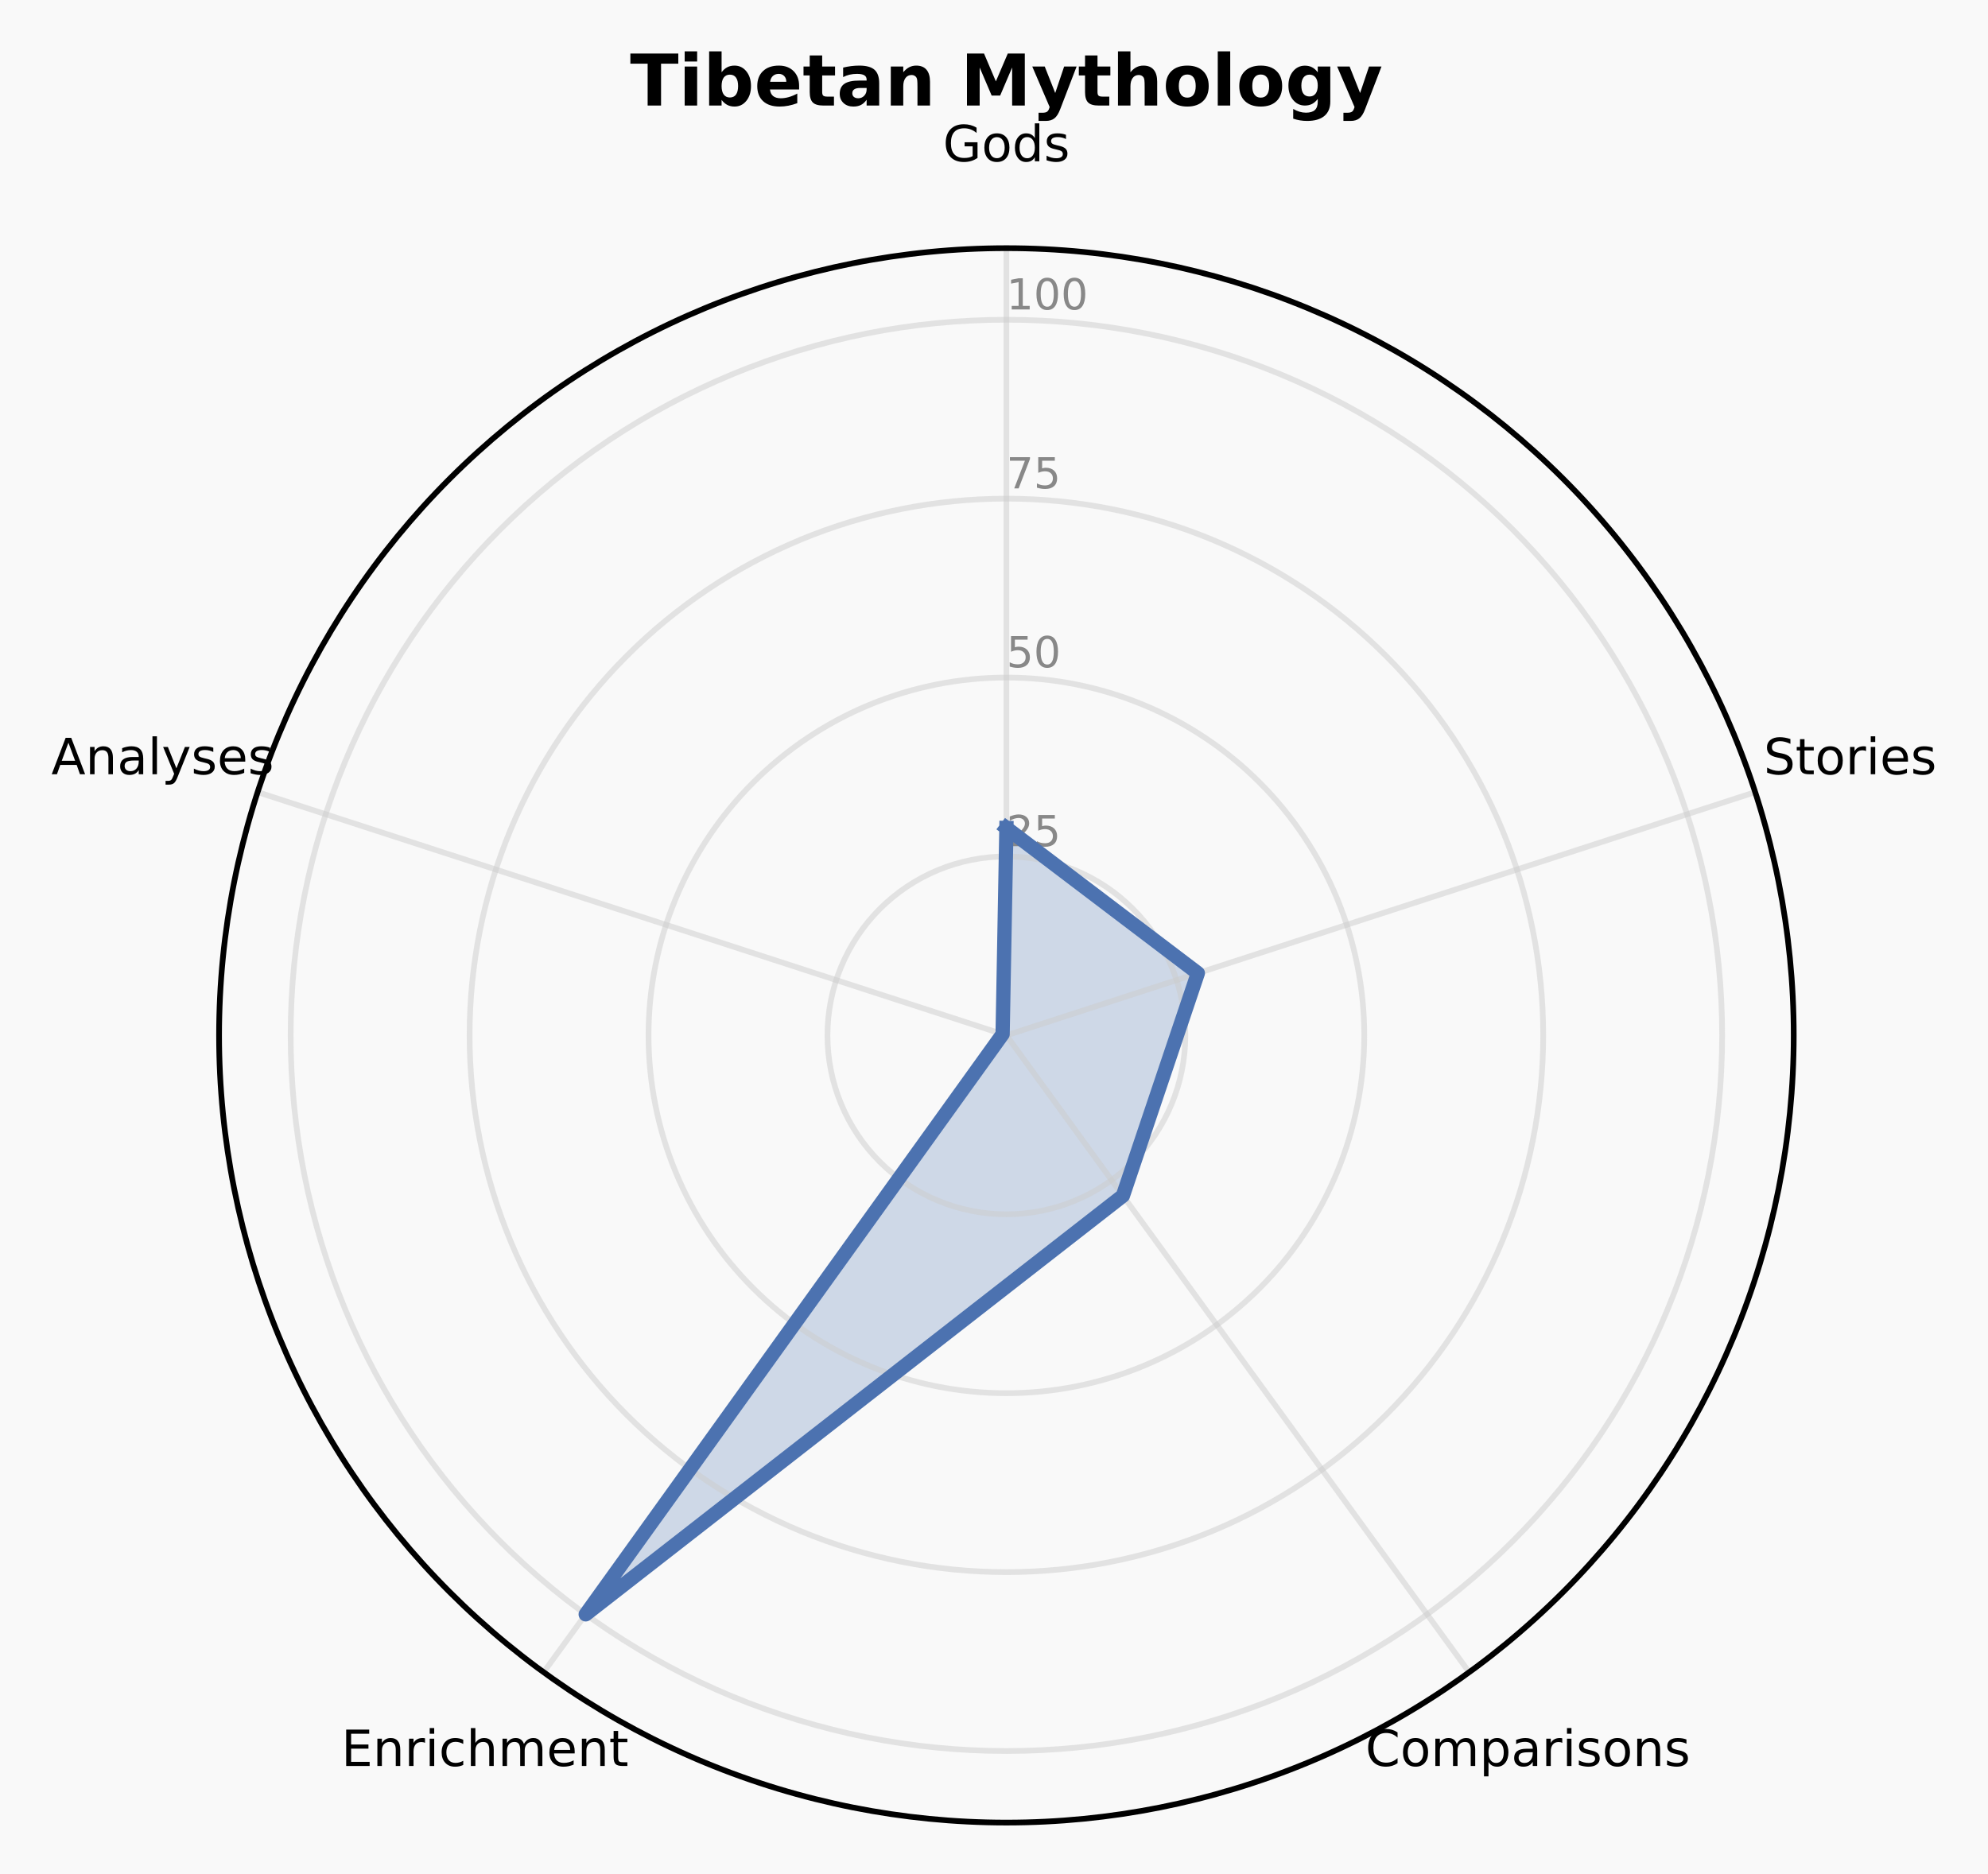
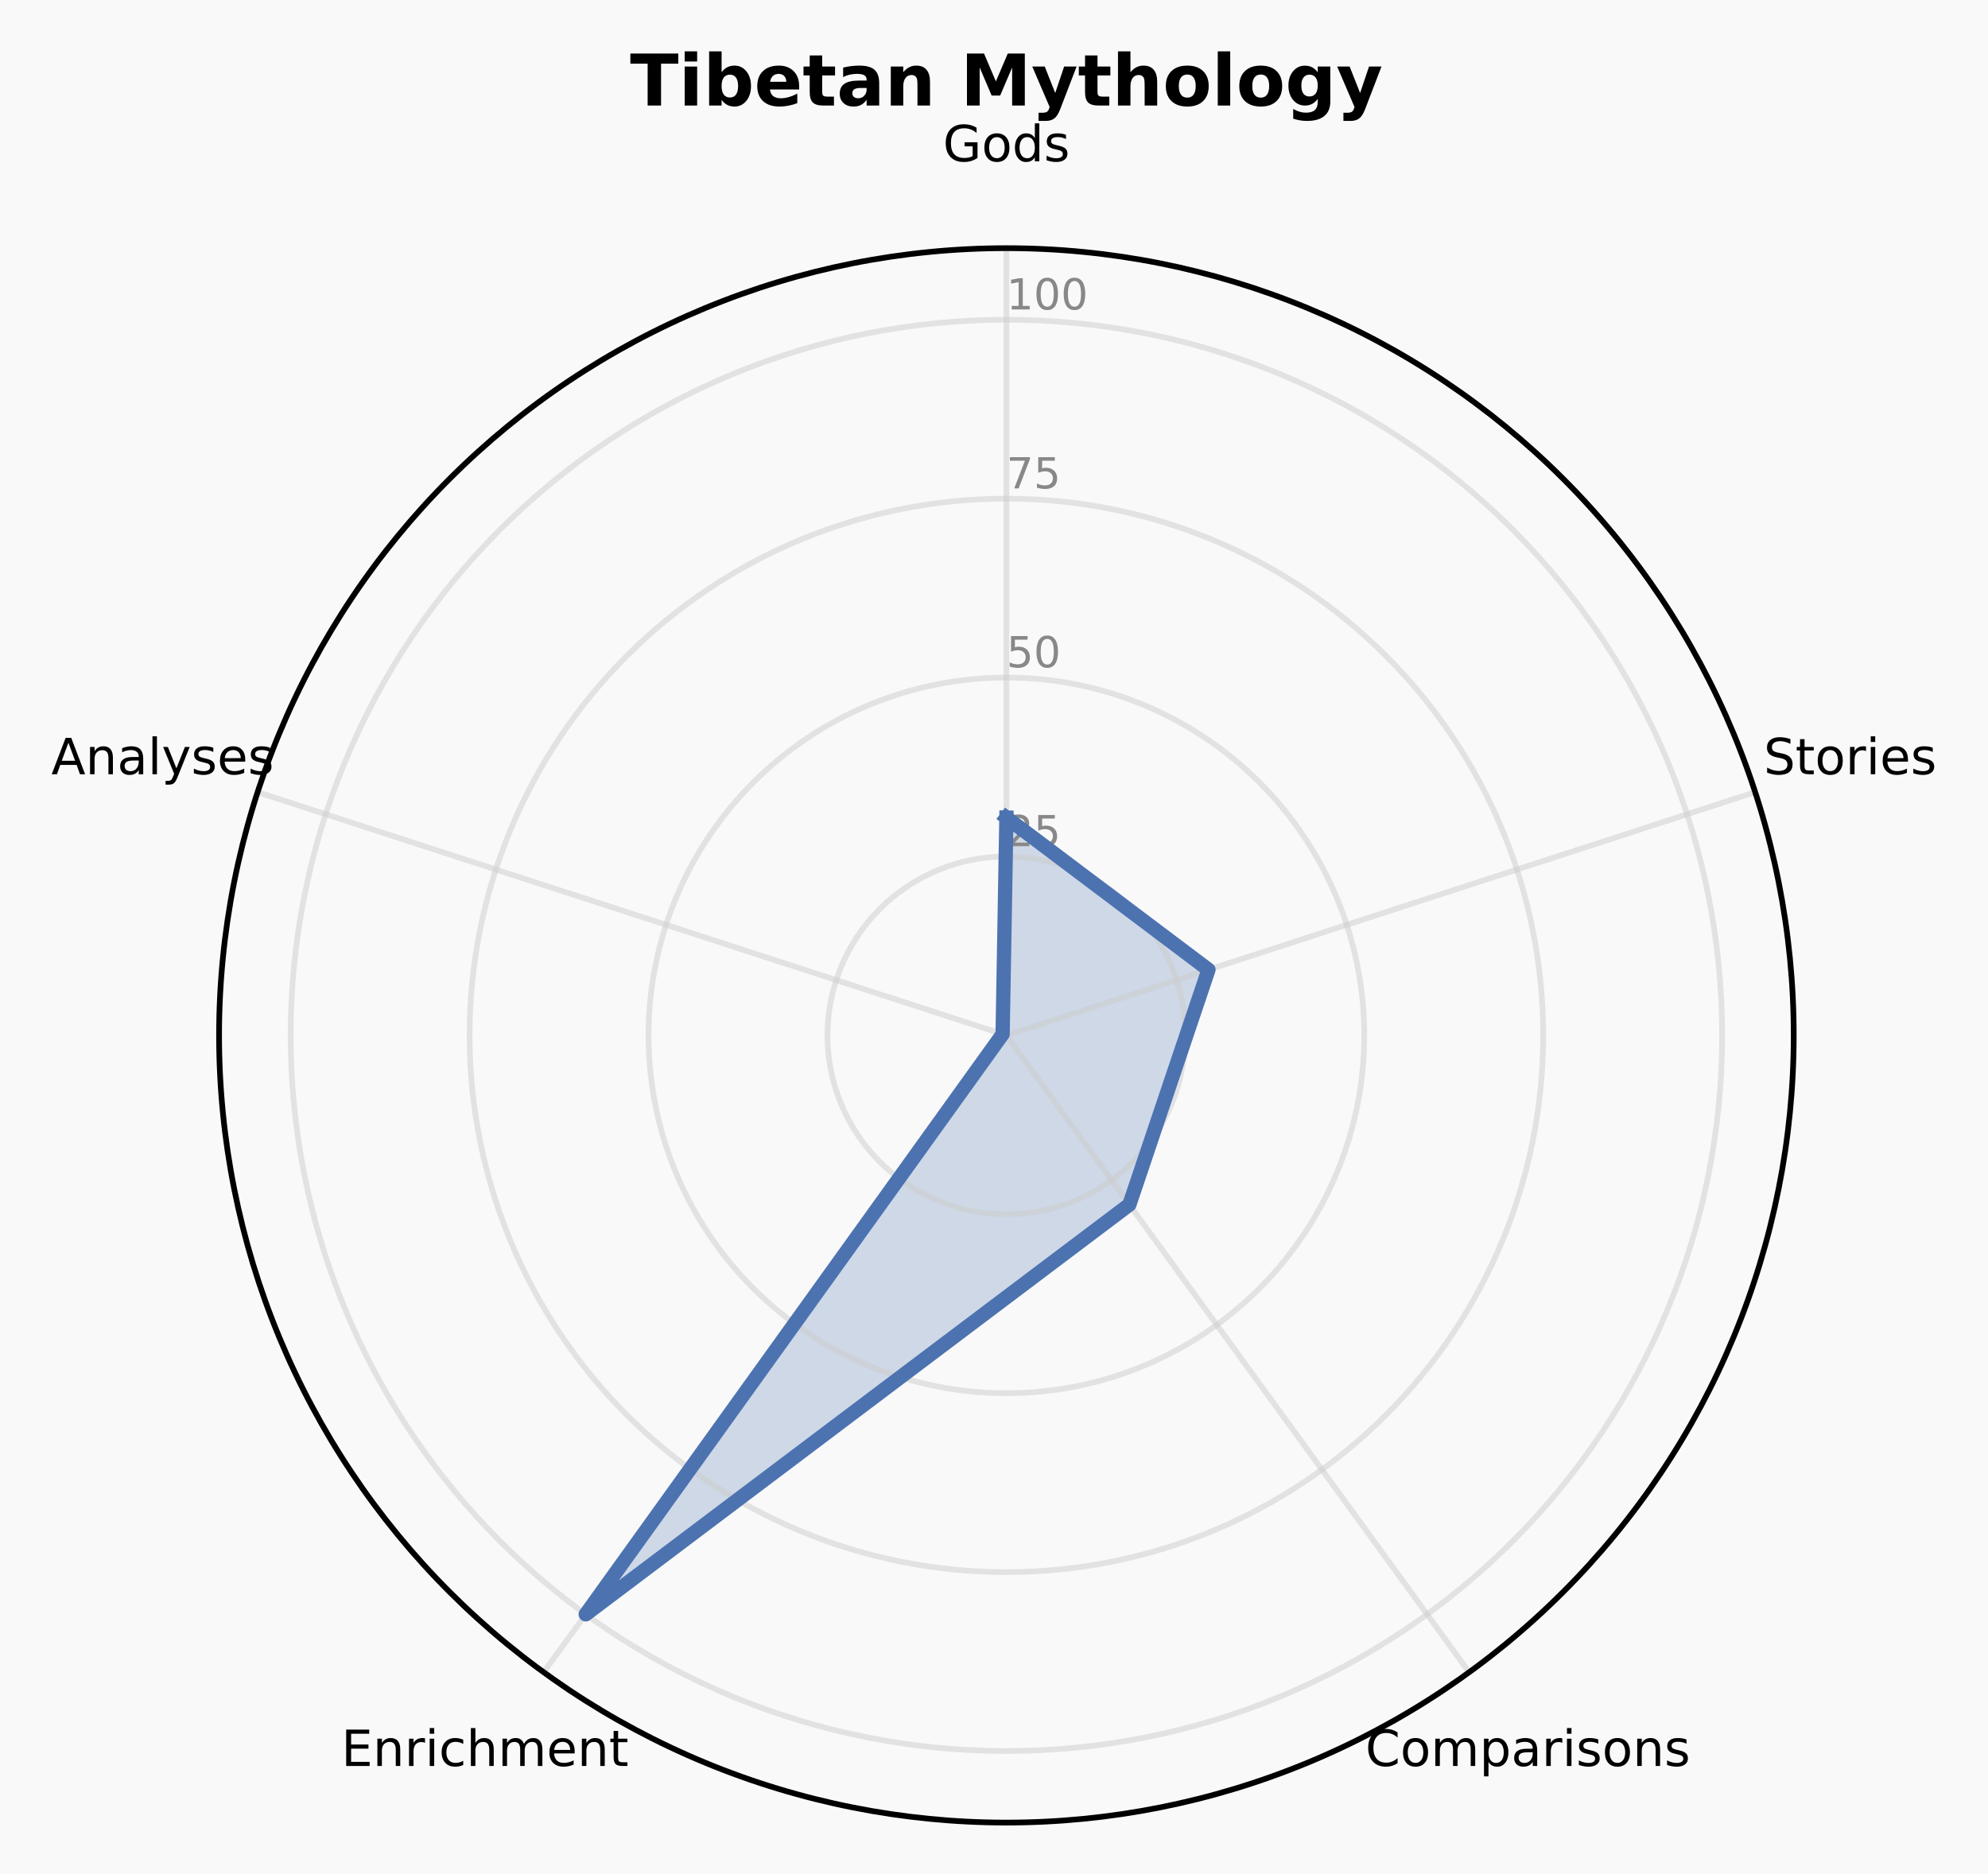
<svg xmlns="http://www.w3.org/2000/svg" xmlns:xlink="http://www.w3.org/1999/xlink" width="278.709pt" height="262.758pt" viewBox="0 0 278.709 262.758" version="1.1">
  <defs>
    <style type="text/css">*{stroke-linejoin: round; stroke-linecap: butt}</style>
  </defs>
  <g id="figure_1">
    <g id="patch_1">
      <path d="M 0 262.758  L 278.709 262.758  L 278.709 0  L 0 0  z " style="fill: #f9f9f9" />
    </g>
    <g id="axes_1">
      <g id="patch_2">
        <path d="M 251.473 145.178  C 251.473 130.683 248.618 116.329 243.071 102.938  C 237.524 89.546 229.393 77.377 219.143 67.128  C 208.894 56.878 196.725 48.748 183.334 43.201  C 169.942 37.654 155.588 34.798 141.093 34.798  C 126.598 34.798 112.244 37.654 98.853 43.201  C 85.461 48.748 73.293 56.878 63.043 67.128  C 52.794 77.377 44.663 89.546 39.116 102.938  C 33.569 116.329 30.714 130.683 30.714 145.178  C 30.714 159.673 33.569 174.027 39.116 187.418  C 44.663 200.81 52.794 212.979 63.043 223.228  C 73.293 233.478 85.461 241.609 98.853 247.155  C 112.244 252.702 126.598 255.558 141.093 255.558  C 155.588 255.558 169.942 252.702 183.334 247.155  C 196.725 241.609 208.894 233.478 219.143 223.228  C 229.393 212.979 237.524 200.81 243.071 187.418  C 248.618 174.027 251.473 159.673 251.473 145.178  M 141.093 145.178  C 141.093 145.178 141.093 145.178 141.093 145.178  C 141.093 145.178 141.093 145.178 141.093 145.178  C 141.093 145.178 141.093 145.178 141.093 145.178  C 141.093 145.178 141.093 145.178 141.093 145.178  C 141.093 145.178 141.093 145.178 141.093 145.178  C 141.093 145.178 141.093 145.178 141.093 145.178  C 141.093 145.178 141.093 145.178 141.093 145.178  C 141.093 145.178 141.093 145.178 141.093 145.178  C 141.093 145.178 141.093 145.178 141.093 145.178  C 141.093 145.178 141.093 145.178 141.093 145.178  C 141.093 145.178 141.093 145.178 141.093 145.178  C 141.093 145.178 141.093 145.178 141.093 145.178  C 141.093 145.178 141.093 145.178 141.093 145.178  C 141.093 145.178 141.093 145.178 141.093 145.178  C 141.093 145.178 141.093 145.178 141.093 145.178  C 141.093 145.178 141.093 145.178 141.093 145.178  z " style="fill: #f9f9f9" />
      </g>
      <g id="patch_3">
-         <path d="M 141.093 116.092  L 167.934 136.457  L 157.427 167.659  L 82.112 226.359  L 140.563 145.006  z " clip-path="url(#p0181b90789)" style="fill: #4c72b0; opacity: 0.25; stroke: #4c72b0; stroke-linejoin: miter" />
+         <path d="M 141.093 114.638  L 169.425 135.972  L 158.334 168.908  L 82.112 226.359  L 140.563 145.006  z " clip-path="url(#p6ab4d9e886)" style="fill: #4c72b0; opacity: 0.25; stroke: #4c72b0; stroke-linejoin: miter" />
      </g>
      <g id="matplotlib.axis_1">
        <g id="xtick_1">
          <g id="line2d_1">
-             <path d="M 141.093 145.178  L 141.093 34.798  " clip-path="url(#p0181b90789)" style="fill: none; stroke: #cccccc; stroke-opacity: 0.5; stroke-width: 0.8; stroke-linecap: square" />
+             <path d="M 141.093 145.178  L 141.093 34.798  " clip-path="url(#p6ab4d9e886)" style="fill: none; stroke: #cccccc; stroke-opacity: 0.5; stroke-width: 0.8; stroke-linecap: square" />
          </g>
          <g id="text_1">
            <g transform="translate(132.1945 22.61707) scale(0.07 -0.07)">
              <defs>
                <path id="DejaVuSans-2a" d="M 3809 666  L 3809 1919  L 2778 1919  L 2778 2438  L 4434 2438  L 4434 434  Q 4069 175 3628 42  Q 3188 -91 2688 -91  Q 1594 -91 976 548  Q 359 1188 359 2328  Q 359 3472 976 4111  Q 1594 4750 2688 4750  Q 3144 4750 3555 4637  Q 3966 4525 4313 4306  L 4313 3634  Q 3963 3931 3569 4081  Q 3175 4231 2741 4231  Q 1884 4231 1454 3753  Q 1025 3275 1025 2328  Q 1025 1384 1454 906  Q 1884 428 2741 428  Q 3075 428 3337 486  Q 3600 544 3809 666  z " transform="scale(0.015625)" />
                <path id="DejaVuSans-52" d="M 1959 3097  Q 1497 3097 1228 2736  Q 959 2375 959 1747  Q 959 1119 1226 758  Q 1494 397 1959 397  Q 2419 397 2687 759  Q 2956 1122 2956 1747  Q 2956 2369 2687 2733  Q 2419 3097 1959 3097  z M 1959 3584  Q 2709 3584 3137 3096  Q 3566 2609 3566 1747  Q 3566 888 3137 398  Q 2709 -91 1959 -91  Q 1206 -91 779 398  Q 353 888 353 1747  Q 353 2609 779 3096  Q 1206 3584 1959 3584  z " transform="scale(0.015625)" />
                <path id="DejaVuSans-47" d="M 2906 2969  L 2906 4863  L 3481 4863  L 3481 0  L 2906 0  L 2906 525  Q 2725 213 2448 61  Q 2172 -91 1784 -91  Q 1150 -91 751 415  Q 353 922 353 1747  Q 353 2572 751 3078  Q 1150 3584 1784 3584  Q 2172 3584 2448 3432  Q 2725 3281 2906 2969  z M 947 1747  Q 947 1113 1208 752  Q 1469 391 1925 391  Q 2381 391 2643 752  Q 2906 1113 2906 1747  Q 2906 2381 2643 2742  Q 2381 3103 1925 3103  Q 1469 3103 1208 2742  Q 947 2381 947 1747  z " transform="scale(0.015625)" />
                <path id="DejaVuSans-56" d="M 2834 3397  L 2834 2853  Q 2591 2978 2328 3040  Q 2066 3103 1784 3103  Q 1356 3103 1142 2972  Q 928 2841 928 2578  Q 928 2378 1081 2264  Q 1234 2150 1697 2047  L 1894 2003  Q 2506 1872 2764 1633  Q 3022 1394 3022 966  Q 3022 478 2636 193  Q 2250 -91 1575 -91  Q 1294 -91 989 -36  Q 684 19 347 128  L 347 722  Q 666 556 975 473  Q 1284 391 1588 391  Q 1994 391 2212 530  Q 2431 669 2431 922  Q 2431 1156 2273 1281  Q 2116 1406 1581 1522  L 1381 1569  Q 847 1681 609 1914  Q 372 2147 372 2553  Q 372 3047 722 3315  Q 1072 3584 1716 3584  Q 2034 3584 2315 3537  Q 2597 3491 2834 3397  z " transform="scale(0.015625)" />
              </defs>
              <use xlink:href="#DejaVuSans-2a" />
              <use xlink:href="#DejaVuSans-52" transform="translate(77.48438 0)" />
              <use xlink:href="#DejaVuSans-47" transform="translate(138.6719 0)" />
              <use xlink:href="#DejaVuSans-56" transform="translate(202.1562 0)" />
            </g>
          </g>
        </g>
        <g id="xtick_2">
          <g id="line2d_2">
-             <path d="M 141.093 145.178  L 246.07 111.069  " clip-path="url(#p0181b90789)" style="fill: none; stroke: #cccccc; stroke-opacity: 0.5; stroke-width: 0.8; stroke-linecap: square" />
+             <path d="M 141.093 145.178  L 246.07 111.069  " clip-path="url(#p6ab4d9e886)" style="fill: none; stroke: #cccccc; stroke-opacity: 0.5; stroke-width: 0.8; stroke-linecap: square" />
          </g>
          <g id="text_2">
            <g transform="translate(247.2616 108.5613) scale(0.07 -0.07)">
              <defs>
                <path id="DejaVuSans-36" d="M 3425 4513  L 3425 3897  Q 3066 4069 2747 4153  Q 2428 4238 2131 4238  Q 1616 4238 1336 4038  Q 1056 3838 1056 3469  Q 1056 3159 1242 3001  Q 1428 2844 1947 2747  L 2328 2669  Q 3034 2534 3370 2195  Q 3706 1856 3706 1288  Q 3706 609 3251 259  Q 2797 -91 1919 -91  Q 1588 -91 1214 -16  Q 841 59 441 206  L 441 856  Q 825 641 1194 531  Q 1563 422 1919 422  Q 2459 422 2753 634  Q 3047 847 3047 1241  Q 3047 1584 2836 1778  Q 2625 1972 2144 2069  L 1759 2144  Q 1053 2284 737 2584  Q 422 2884 422 3419  Q 422 4038 858 4394  Q 1294 4750 2059 4750  Q 2388 4750 2728 4690  Q 3069 4631 3425 4513  z " transform="scale(0.015625)" />
                <path id="DejaVuSans-57" d="M 1172 4494  L 1172 3500  L 2356 3500  L 2356 3053  L 1172 3053  L 1172 1153  Q 1172 725 1289 603  Q 1406 481 1766 481  L 2356 481  L 2356 0  L 1766 0  Q 1100 0 847 248  Q 594 497 594 1153  L 594 3053  L 172 3053  L 172 3500  L 594 3500  L 594 4494  L 1172 4494  z " transform="scale(0.015625)" />
                <path id="DejaVuSans-55" d="M 2631 2963  Q 2534 3019 2420 3045  Q 2306 3072 2169 3072  Q 1681 3072 1420 2755  Q 1159 2438 1159 1844  L 1159 0  L 581 0  L 581 3500  L 1159 3500  L 1159 2956  Q 1341 3275 1631 3429  Q 1922 3584 2338 3584  Q 2397 3584 2469 3576  Q 2541 3569 2628 3553  L 2631 2963  z " transform="scale(0.015625)" />
                <path id="DejaVuSans-4c" d="M 603 3500  L 1178 3500  L 1178 0  L 603 0  L 603 3500  z M 603 4863  L 1178 4863  L 1178 4134  L 603 4134  L 603 4863  z " transform="scale(0.015625)" />
                <path id="DejaVuSans-48" d="M 3597 1894  L 3597 1613  L 953 1613  Q 991 1019 1311 708  Q 1631 397 2203 397  Q 2534 397 2845 478  Q 3156 559 3463 722  L 3463 178  Q 3153 47 2828 -22  Q 2503 -91 2169 -91  Q 1331 -91 842 396  Q 353 884 353 1716  Q 353 2575 817 3079  Q 1281 3584 2069 3584  Q 2775 3584 3186 3129  Q 3597 2675 3597 1894  z M 3022 2063  Q 3016 2534 2758 2815  Q 2500 3097 2075 3097  Q 1594 3097 1305 2825  Q 1016 2553 972 2059  L 3022 2063  z " transform="scale(0.015625)" />
              </defs>
              <use xlink:href="#DejaVuSans-36" />
              <use xlink:href="#DejaVuSans-57" transform="translate(63.48438 0)" />
              <use xlink:href="#DejaVuSans-52" transform="translate(102.6875 0)" />
              <use xlink:href="#DejaVuSans-55" transform="translate(163.875 0)" />
              <use xlink:href="#DejaVuSans-4c" transform="translate(204.9844 0)" />
              <use xlink:href="#DejaVuSans-48" transform="translate(232.7656 0)" />
              <use xlink:href="#DejaVuSans-56" transform="translate(294.2969 0)" />
            </g>
          </g>
        </g>
        <g id="xtick_3">
          <g id="line2d_3">
-             <path d="M 141.093 145.178  L 205.973 234.477  " clip-path="url(#p0181b90789)" style="fill: none; stroke: #cccccc; stroke-opacity: 0.5; stroke-width: 0.8; stroke-linecap: square" />
+             <path d="M 141.093 145.178  L 205.973 234.477  " clip-path="url(#p6ab4d9e886)" style="fill: none; stroke: #cccccc; stroke-opacity: 0.5; stroke-width: 0.8; stroke-linecap: square" />
          </g>
          <g id="text_3">
            <g transform="translate(191.4228 247.6219) scale(0.07 -0.07)">
              <defs>
                <path id="DejaVuSans-26" d="M 4122 4306  L 4122 3641  Q 3803 3938 3442 4084  Q 3081 4231 2675 4231  Q 1875 4231 1450 3742  Q 1025 3253 1025 2328  Q 1025 1406 1450 917  Q 1875 428 2675 428  Q 3081 428 3442 575  Q 3803 722 4122 1019  L 4122 359  Q 3791 134 3420 21  Q 3050 -91 2638 -91  Q 1578 -91 968 557  Q 359 1206 359 2328  Q 359 3453 968 4101  Q 1578 4750 2638 4750  Q 3056 4750 3426 4639  Q 3797 4528 4122 4306  z " transform="scale(0.015625)" />
                <path id="DejaVuSans-50" d="M 3328 2828  Q 3544 3216 3844 3400  Q 4144 3584 4550 3584  Q 5097 3584 5394 3201  Q 5691 2819 5691 2113  L 5691 0  L 5113 0  L 5113 2094  Q 5113 2597 4934 2840  Q 4756 3084 4391 3084  Q 3944 3084 3684 2787  Q 3425 2491 3425 1978  L 3425 0  L 2847 0  L 2847 2094  Q 2847 2600 2669 2842  Q 2491 3084 2119 3084  Q 1678 3084 1418 2786  Q 1159 2488 1159 1978  L 1159 0  L 581 0  L 581 3500  L 1159 3500  L 1159 2956  Q 1356 3278 1631 3431  Q 1906 3584 2284 3584  Q 2666 3584 2933 3390  Q 3200 3197 3328 2828  z " transform="scale(0.015625)" />
                <path id="DejaVuSans-53" d="M 1159 525  L 1159 -1331  L 581 -1331  L 581 3500  L 1159 3500  L 1159 2969  Q 1341 3281 1617 3432  Q 1894 3584 2278 3584  Q 2916 3584 3314 3078  Q 3713 2572 3713 1747  Q 3713 922 3314 415  Q 2916 -91 2278 -91  Q 1894 -91 1617 61  Q 1341 213 1159 525  z M 3116 1747  Q 3116 2381 2855 2742  Q 2594 3103 2138 3103  Q 1681 3103 1420 2742  Q 1159 2381 1159 1747  Q 1159 1113 1420 752  Q 1681 391 2138 391  Q 2594 391 2855 752  Q 3116 1113 3116 1747  z " transform="scale(0.015625)" />
                <path id="DejaVuSans-44" d="M 2194 1759  Q 1497 1759 1228 1600  Q 959 1441 959 1056  Q 959 750 1161 570  Q 1363 391 1709 391  Q 2188 391 2477 730  Q 2766 1069 2766 1631  L 2766 1759  L 2194 1759  z M 3341 1997  L 3341 0  L 2766 0  L 2766 531  Q 2569 213 2275 61  Q 1981 -91 1556 -91  Q 1019 -91 701 211  Q 384 513 384 1019  Q 384 1609 779 1909  Q 1175 2209 1959 2209  L 2766 2209  L 2766 2266  Q 2766 2663 2505 2880  Q 2244 3097 1772 3097  Q 1472 3097 1187 3025  Q 903 2953 641 2809  L 641 3341  Q 956 3463 1253 3523  Q 1550 3584 1831 3584  Q 2591 3584 2966 3190  Q 3341 2797 3341 1997  z " transform="scale(0.015625)" />
                <path id="DejaVuSans-51" d="M 3513 2113  L 3513 0  L 2938 0  L 2938 2094  Q 2938 2591 2744 2837  Q 2550 3084 2163 3084  Q 1697 3084 1428 2787  Q 1159 2491 1159 1978  L 1159 0  L 581 0  L 581 3500  L 1159 3500  L 1159 2956  Q 1366 3272 1645 3428  Q 1925 3584 2291 3584  Q 2894 3584 3203 3211  Q 3513 2838 3513 2113  z " transform="scale(0.015625)" />
              </defs>
              <use xlink:href="#DejaVuSans-26" />
              <use xlink:href="#DejaVuSans-52" transform="translate(69.82812 0)" />
              <use xlink:href="#DejaVuSans-50" transform="translate(131.0156 0)" />
              <use xlink:href="#DejaVuSans-53" transform="translate(228.4219 0)" />
              <use xlink:href="#DejaVuSans-44" transform="translate(291.9062 0)" />
              <use xlink:href="#DejaVuSans-55" transform="translate(353.1875 0)" />
              <use xlink:href="#DejaVuSans-4c" transform="translate(394.2969 0)" />
              <use xlink:href="#DejaVuSans-56" transform="translate(422.0781 0)" />
              <use xlink:href="#DejaVuSans-52" transform="translate(474.1719 0)" />
              <use xlink:href="#DejaVuSans-51" transform="translate(535.3594 0)" />
              <use xlink:href="#DejaVuSans-56" transform="translate(598.7344 0)" />
            </g>
          </g>
        </g>
        <g id="xtick_4">
          <g id="line2d_4">
-             <path d="M 141.093 145.178  L 76.214 234.477  " clip-path="url(#p0181b90789)" style="fill: none; stroke: #cccccc; stroke-opacity: 0.5; stroke-width: 0.8; stroke-linecap: square" />
+             <path d="M 141.093 145.178  L 76.214 234.477  " clip-path="url(#p6ab4d9e886)" style="fill: none; stroke: #cccccc; stroke-opacity: 0.5; stroke-width: 0.8; stroke-linecap: square" />
          </g>
          <g id="text_4">
            <g transform="translate(47.8483 247.6219) scale(0.07 -0.07)">
              <defs>
                <path id="DejaVuSans-28" d="M 628 4666  L 3578 4666  L 3578 4134  L 1259 4134  L 1259 2753  L 3481 2753  L 3481 2222  L 1259 2222  L 1259 531  L 3634 531  L 3634 0  L 628 0  L 628 4666  z " transform="scale(0.015625)" />
                <path id="DejaVuSans-46" d="M 3122 3366  L 3122 2828  Q 2878 2963 2633 3030  Q 2388 3097 2138 3097  Q 1578 3097 1268 2742  Q 959 2388 959 1747  Q 959 1106 1268 751  Q 1578 397 2138 397  Q 2388 397 2633 464  Q 2878 531 3122 666  L 3122 134  Q 2881 22 2623 -34  Q 2366 -91 2075 -91  Q 1284 -91 818 406  Q 353 903 353 1747  Q 353 2603 823 3093  Q 1294 3584 2113 3584  Q 2378 3584 2631 3529  Q 2884 3475 3122 3366  z " transform="scale(0.015625)" />
                <path id="DejaVuSans-4b" d="M 3513 2113  L 3513 0  L 2938 0  L 2938 2094  Q 2938 2591 2744 2837  Q 2550 3084 2163 3084  Q 1697 3084 1428 2787  Q 1159 2491 1159 1978  L 1159 0  L 581 0  L 581 4863  L 1159 4863  L 1159 2956  Q 1366 3272 1645 3428  Q 1925 3584 2291 3584  Q 2894 3584 3203 3211  Q 3513 2838 3513 2113  z " transform="scale(0.015625)" />
              </defs>
              <use xlink:href="#DejaVuSans-28" />
              <use xlink:href="#DejaVuSans-51" transform="translate(63.1875 0)" />
              <use xlink:href="#DejaVuSans-55" transform="translate(126.5625 0)" />
              <use xlink:href="#DejaVuSans-4c" transform="translate(167.6719 0)" />
              <use xlink:href="#DejaVuSans-46" transform="translate(195.4531 0)" />
              <use xlink:href="#DejaVuSans-4b" transform="translate(250.4375 0)" />
              <use xlink:href="#DejaVuSans-50" transform="translate(313.8125 0)" />
              <use xlink:href="#DejaVuSans-48" transform="translate(411.2188 0)" />
              <use xlink:href="#DejaVuSans-51" transform="translate(472.75 0)" />
              <use xlink:href="#DejaVuSans-57" transform="translate(536.125 0)" />
            </g>
          </g>
        </g>
        <g id="xtick_5">
          <g id="line2d_5">
-             <path d="M 141.093 145.178  L 36.116 111.069  " clip-path="url(#p0181b90789)" style="fill: none; stroke: #cccccc; stroke-opacity: 0.5; stroke-width: 0.8; stroke-linecap: square" />
+             <path d="M 141.093 145.178  L 36.116 111.069  " clip-path="url(#p6ab4d9e886)" style="fill: none; stroke: #cccccc; stroke-opacity: 0.5; stroke-width: 0.8; stroke-linecap: square" />
          </g>
          <g id="text_5">
            <g transform="translate(7.2 108.5613) scale(0.07 -0.07)">
              <defs>
                <path id="DejaVuSans-24" d="M 2188 4044  L 1331 1722  L 3047 1722  L 2188 4044  z M 1831 4666  L 2547 4666  L 4325 0  L 3669 0  L 3244 1197  L 1141 1197  L 716 0  L 50 0  L 1831 4666  z " transform="scale(0.015625)" />
                <path id="DejaVuSans-4f" d="M 603 4863  L 1178 4863  L 1178 0  L 603 0  L 603 4863  z " transform="scale(0.015625)" />
                <path id="DejaVuSans-5c" d="M 2059 -325  Q 1816 -950 1584 -1140  Q 1353 -1331 966 -1331  L 506 -1331  L 506 -850  L 844 -850  Q 1081 -850 1212 -737  Q 1344 -625 1503 -206  L 1606 56  L 191 3500  L 800 3500  L 1894 763  L 2988 3500  L 3597 3500  L 2059 -325  z " transform="scale(0.015625)" />
              </defs>
              <use xlink:href="#DejaVuSans-24" />
              <use xlink:href="#DejaVuSans-51" transform="translate(68.40625 0)" />
              <use xlink:href="#DejaVuSans-44" transform="translate(131.7812 0)" />
              <use xlink:href="#DejaVuSans-4f" transform="translate(193.0625 0)" />
              <use xlink:href="#DejaVuSans-5c" transform="translate(220.8438 0)" />
              <use xlink:href="#DejaVuSans-56" transform="translate(280.0312 0)" />
              <use xlink:href="#DejaVuSans-48" transform="translate(332.125 0)" />
              <use xlink:href="#DejaVuSans-56" transform="translate(393.6562 0)" />
            </g>
          </g>
        </g>
      </g>
      <g id="matplotlib.axis_2">
        <g id="ytick_1">
          <g id="line2d_6">
-             <path d="M 141.093 120.092  C 144.388 120.092 147.65 120.741 150.693 122.001  C 153.737 123.262 156.503 125.11 158.832 127.439  C 161.161 129.769 163.009 132.534 164.27 135.578  C 165.531 138.621 166.18 141.884 166.18 145.178  C 166.18 148.472 165.531 151.735 164.27 154.778  C 163.009 157.822 161.161 160.587 158.832 162.917  C 156.503 165.246 153.737 167.094 150.693 168.355  C 147.65 169.615 144.388 170.264 141.093 170.264  C 137.799 170.264 134.537 169.615 131.493 168.355  C 128.45 167.094 125.684 165.246 123.355 162.917  C 121.025 160.587 119.177 157.822 117.917 154.778  C 116.656 151.735 116.007 148.472 116.007 145.178  C 116.007 141.884 116.656 138.621 117.917 135.578  C 119.177 132.534 121.025 129.769 123.355 127.439  C 125.684 125.11 128.45 123.262 131.493 122.001  C 134.537 120.741 137.799 120.092 141.093 120.092  " clip-path="url(#p0181b90789)" style="fill: none; stroke: #cccccc; stroke-opacity: 0.5; stroke-width: 0.8; stroke-linecap: square" />
+             <path d="M 141.093 120.092  C 144.388 120.092 147.65 120.741 150.693 122.001  C 153.737 123.262 156.503 125.11 158.832 127.439  C 161.161 129.769 163.009 132.534 164.27 135.578  C 165.531 138.621 166.18 141.884 166.18 145.178  C 166.18 148.472 165.531 151.735 164.27 154.778  C 163.009 157.822 161.161 160.587 158.832 162.917  C 156.503 165.246 153.737 167.094 150.693 168.355  C 147.65 169.615 144.388 170.264 141.093 170.264  C 137.799 170.264 134.537 169.615 131.493 168.355  C 128.45 167.094 125.684 165.246 123.355 162.917  C 121.025 160.587 119.177 157.822 117.917 154.778  C 116.656 151.735 116.007 148.472 116.007 145.178  C 116.007 141.884 116.656 138.621 117.917 135.578  C 119.177 132.534 121.025 129.769 123.355 127.439  C 125.684 125.11 128.45 123.262 131.493 122.001  C 134.537 120.741 137.799 120.092 141.093 120.092  " clip-path="url(#p6ab4d9e886)" style="fill: none; stroke: #cccccc; stroke-opacity: 0.5; stroke-width: 0.8; stroke-linecap: square" />
          </g>
          <g id="text_6">
            <g style="fill: #888888" transform="translate(141.0933 118.6504) scale(0.06 -0.06)">
              <defs>
                <path id="DejaVuSans-15" d="M 1228 531  L 3431 531  L 3431 0  L 469 0  L 469 531  Q 828 903 1448 1529  Q 2069 2156 2228 2338  Q 2531 2678 2651 2914  Q 2772 3150 2772 3378  Q 2772 3750 2511 3984  Q 2250 4219 1831 4219  Q 1534 4219 1204 4116  Q 875 4013 500 3803  L 500 4441  Q 881 4594 1212 4672  Q 1544 4750 1819 4750  Q 2544 4750 2975 4387  Q 3406 4025 3406 3419  Q 3406 3131 3298 2873  Q 3191 2616 2906 2266  Q 2828 2175 2409 1742  Q 1991 1309 1228 531  z " transform="scale(0.015625)" />
                <path id="DejaVuSans-18" d="M 691 4666  L 3169 4666  L 3169 4134  L 1269 4134  L 1269 2991  Q 1406 3038 1543 3061  Q 1681 3084 1819 3084  Q 2600 3084 3056 2656  Q 3513 2228 3513 1497  Q 3513 744 3044 326  Q 2575 -91 1722 -91  Q 1428 -91 1123 -41  Q 819 9 494 109  L 494 744  Q 775 591 1075 516  Q 1375 441 1709 441  Q 2250 441 2565 725  Q 2881 1009 2881 1497  Q 2881 1984 2565 2268  Q 2250 2553 1709 2553  Q 1456 2553 1204 2497  Q 953 2441 691 2322  L 691 4666  z " transform="scale(0.015625)" />
              </defs>
              <use xlink:href="#DejaVuSans-15" />
              <use xlink:href="#DejaVuSans-18" transform="translate(63.625 0)" />
            </g>
          </g>
        </g>
        <g id="ytick_2">
          <g id="line2d_7">
-             <path d="M 141.093 95.005  C 147.682 95.005 154.206 96.303 160.293 98.825  C 166.381 101.346 171.912 105.042 176.571 109.701  C 181.229 114.36 184.925 119.891 187.447 125.978  C 189.968 132.065 191.266 138.589 191.266 145.178  C 191.266 151.767 189.968 158.291 187.447 164.378  C 184.925 170.465 181.229 175.997 176.571 180.655  C 171.912 185.314 166.381 189.01 160.293 191.531  C 154.206 194.053 147.682 195.351 141.093 195.351  C 134.505 195.351 127.98 194.053 121.893 191.531  C 115.806 189.01 110.275 185.314 105.616 180.655  C 100.957 175.997 97.261 170.465 94.74 164.378  C 92.219 158.291 90.921 151.767 90.921 145.178  C 90.921 138.589 92.219 132.065 94.74 125.978  C 97.261 119.891 100.957 114.36 105.616 109.701  C 110.275 105.042 115.806 101.346 121.893 98.825  C 127.98 96.303 134.505 95.005 141.093 95.005  " clip-path="url(#p0181b90789)" style="fill: none; stroke: #cccccc; stroke-opacity: 0.5; stroke-width: 0.8; stroke-linecap: square" />
+             <path d="M 141.093 95.005  C 147.682 95.005 154.206 96.303 160.293 98.825  C 166.381 101.346 171.912 105.042 176.571 109.701  C 181.229 114.36 184.925 119.891 187.447 125.978  C 189.968 132.065 191.266 138.589 191.266 145.178  C 191.266 151.767 189.968 158.291 187.447 164.378  C 184.925 170.465 181.229 175.997 176.571 180.655  C 171.912 185.314 166.381 189.01 160.293 191.531  C 154.206 194.053 147.682 195.351 141.093 195.351  C 134.505 195.351 127.98 194.053 121.893 191.531  C 115.806 189.01 110.275 185.314 105.616 180.655  C 100.957 175.997 97.261 170.465 94.74 164.378  C 92.219 158.291 90.921 151.767 90.921 145.178  C 90.921 138.589 92.219 132.065 94.74 125.978  C 97.261 119.891 100.957 114.36 105.616 109.701  C 110.275 105.042 115.806 101.346 121.893 98.825  C 127.98 96.303 134.505 95.005 141.093 95.005  " clip-path="url(#p6ab4d9e886)" style="fill: none; stroke: #cccccc; stroke-opacity: 0.5; stroke-width: 0.8; stroke-linecap: square" />
          </g>
          <g id="text_7">
            <g style="fill: #888888" transform="translate(141.0933 93.56408) scale(0.06 -0.06)">
              <defs>
                <path id="DejaVuSans-13" d="M 2034 4250  Q 1547 4250 1301 3770  Q 1056 3291 1056 2328  Q 1056 1369 1301 889  Q 1547 409 2034 409  Q 2525 409 2770 889  Q 3016 1369 3016 2328  Q 3016 3291 2770 3770  Q 2525 4250 2034 4250  z M 2034 4750  Q 2819 4750 3233 4129  Q 3647 3509 3647 2328  Q 3647 1150 3233 529  Q 2819 -91 2034 -91  Q 1250 -91 836 529  Q 422 1150 422 2328  Q 422 3509 836 4129  Q 1250 4750 2034 4750  z " transform="scale(0.015625)" />
              </defs>
              <use xlink:href="#DejaVuSans-18" />
              <use xlink:href="#DejaVuSans-13" transform="translate(63.625 0)" />
            </g>
          </g>
        </g>
        <g id="ytick_3">
          <g id="line2d_8">
-             <path d="M 141.093 69.919  C 150.976 69.919 160.763 71.866 169.894 75.648  C 179.024 79.43 187.321 84.974 194.309 91.962  C 201.298 98.95 206.841 107.247 210.623 116.378  C 214.405 125.508 216.352 135.295 216.352 145.178  C 216.352 155.061 214.405 164.848 210.623 173.978  C 206.841 183.109 201.298 191.406 194.309 198.394  C 187.321 205.382 179.024 210.926 169.894 214.708  C 160.763 218.49 150.976 220.437 141.093 220.437  C 131.21 220.437 121.424 218.49 112.293 214.708  C 103.162 210.926 94.866 205.382 87.877 198.394  C 80.889 191.406 75.345 183.109 71.563 173.978  C 67.781 164.848 65.834 155.061 65.834 145.178  C 65.834 135.295 67.781 125.508 71.563 116.378  C 75.345 107.247 80.889 98.95 87.877 91.962  C 94.866 84.974 103.162 79.43 112.293 75.648  C 121.424 71.866 131.21 69.919 141.093 69.919  " clip-path="url(#p0181b90789)" style="fill: none; stroke: #cccccc; stroke-opacity: 0.5; stroke-width: 0.8; stroke-linecap: square" />
+             <path d="M 141.093 69.919  C 150.976 69.919 160.763 71.866 169.894 75.648  C 179.024 79.43 187.321 84.974 194.309 91.962  C 201.298 98.95 206.841 107.247 210.623 116.378  C 214.405 125.508 216.352 135.295 216.352 145.178  C 216.352 155.061 214.405 164.848 210.623 173.978  C 206.841 183.109 201.298 191.406 194.309 198.394  C 187.321 205.382 179.024 210.926 169.894 214.708  C 160.763 218.49 150.976 220.437 141.093 220.437  C 131.21 220.437 121.424 218.49 112.293 214.708  C 103.162 210.926 94.866 205.382 87.877 198.394  C 80.889 191.406 75.345 183.109 71.563 173.978  C 67.781 164.848 65.834 155.061 65.834 145.178  C 65.834 135.295 67.781 125.508 71.563 116.378  C 75.345 107.247 80.889 98.95 87.877 91.962  C 94.866 84.974 103.162 79.43 112.293 75.648  C 121.424 71.866 131.21 69.919 141.093 69.919  " clip-path="url(#p6ab4d9e886)" style="fill: none; stroke: #cccccc; stroke-opacity: 0.5; stroke-width: 0.8; stroke-linecap: square" />
          </g>
          <g id="text_8">
            <g style="fill: #888888" transform="translate(141.0933 68.47781) scale(0.06 -0.06)">
              <defs>
                <path id="DejaVuSans-1a" d="M 525 4666  L 3525 4666  L 3525 4397  L 1831 0  L 1172 0  L 2766 4134  L 525 4134  L 525 4666  z " transform="scale(0.015625)" />
              </defs>
              <use xlink:href="#DejaVuSans-1a" />
              <use xlink:href="#DejaVuSans-18" transform="translate(63.625 0)" />
            </g>
          </g>
        </g>
        <g id="ytick_4">
          <g id="line2d_9">
-             <path d="M 141.093 44.833  C 154.27 44.833 167.32 47.429 179.494 52.471  C 191.668 57.514 202.73 64.906 212.048 74.223  C 221.366 83.541 228.757 94.603 233.8 106.778  C 238.843 118.952 241.438 132.001 241.438 145.178  C 241.438 158.355 238.843 171.404 233.8 183.578  C 228.757 195.753 221.366 206.815 212.048 216.133  C 202.73 225.45 191.668 232.842 179.494 237.885  C 167.32 242.927 154.27 245.523 141.093 245.523  C 127.916 245.523 114.867 242.927 102.693 237.885  C 90.519 232.842 79.456 225.45 70.139 216.133  C 60.821 206.815 53.429 195.753 48.387 183.578  C 43.344 171.404 40.748 158.355 40.748 145.178  C 40.748 132.001 43.344 118.952 48.387 106.778  C 53.429 94.603 60.821 83.541 70.139 74.223  C 79.456 64.906 90.519 57.514 102.693 52.471  C 114.867 47.429 127.916 44.833 141.093 44.833  " clip-path="url(#p0181b90789)" style="fill: none; stroke: #cccccc; stroke-opacity: 0.5; stroke-width: 0.8; stroke-linecap: square" />
+             <path d="M 141.093 44.833  C 154.27 44.833 167.32 47.429 179.494 52.471  C 191.668 57.514 202.73 64.906 212.048 74.223  C 221.366 83.541 228.757 94.603 233.8 106.778  C 238.843 118.952 241.438 132.001 241.438 145.178  C 241.438 158.355 238.843 171.404 233.8 183.578  C 228.757 195.753 221.366 206.815 212.048 216.133  C 202.73 225.45 191.668 232.842 179.494 237.885  C 167.32 242.927 154.27 245.523 141.093 245.523  C 127.916 245.523 114.867 242.927 102.693 237.885  C 90.519 232.842 79.456 225.45 70.139 216.133  C 60.821 206.815 53.429 195.753 48.387 183.578  C 43.344 171.404 40.748 158.355 40.748 145.178  C 40.748 132.001 43.344 118.952 48.387 106.778  C 53.429 94.603 60.821 83.541 70.139 74.223  C 79.456 64.906 90.519 57.514 102.693 52.471  C 114.867 47.429 127.916 44.833 141.093 44.833  " clip-path="url(#p6ab4d9e886)" style="fill: none; stroke: #cccccc; stroke-opacity: 0.5; stroke-width: 0.8; stroke-linecap: square" />
          </g>
          <g id="text_9">
            <g style="fill: #888888" transform="translate(141.0933 43.39154) scale(0.06 -0.06)">
              <defs>
                <path id="DejaVuSans-14" d="M 794 531  L 1825 531  L 1825 4091  L 703 3866  L 703 4441  L 1819 4666  L 2450 4666  L 2450 531  L 3481 531  L 3481 0  L 794 0  L 794 531  z " transform="scale(0.015625)" />
              </defs>
              <use xlink:href="#DejaVuSans-14" />
              <use xlink:href="#DejaVuSans-13" transform="translate(63.625 0)" />
              <use xlink:href="#DejaVuSans-13" transform="translate(127.25 0)" />
            </g>
          </g>
        </g>
      </g>
      <g id="line2d_10">
-         <path d="M 141.093 116.092  L 167.934 136.457  L 157.427 167.659  L 82.112 226.359  L 140.563 145.006  L 141.093 116.092  " clip-path="url(#p0181b90789)" style="fill: none; stroke: #4c72b0; stroke-width: 2; stroke-linecap: square" />
+         <path d="M 141.093 114.638  L 169.425 135.972  L 158.334 168.908  L 82.112 226.359  L 140.563 145.006  L 141.093 114.638  " clip-path="url(#p6ab4d9e886)" style="fill: none; stroke: #4c72b0; stroke-width: 2; stroke-linecap: square" />
      </g>
      <g id="patch_4">
        <path d="M 141.093 34.798  C 126.598 34.798 112.244 37.654 98.853 43.201  C 85.461 48.748 73.293 56.878 63.043 67.128  C 52.794 77.377 44.663 89.546 39.116 102.938  C 33.569 116.329 30.714 130.683 30.714 145.178  C 30.714 159.673 33.569 174.027 39.116 187.418  C 44.663 200.81 52.794 212.979 63.043 223.228  C 73.293 233.478 85.461 241.609 98.853 247.155  C 112.244 252.702 126.598 255.558 141.093 255.558  C 155.588 255.558 169.942 252.702 183.334 247.155  C 196.725 241.609 208.894 233.478 219.143 223.228  C 229.393 212.979 237.524 200.81 243.071 187.418  C 248.618 174.027 251.473 159.673 251.473 145.178  C 251.473 130.683 248.618 116.329 243.071 102.938  C 237.524 89.546 229.393 77.377 219.143 67.128  C 208.894 56.878 196.725 48.748 183.334 43.201  C 169.942 37.654 155.588 34.798 141.093 34.798  " style="fill: none; stroke: #000000; stroke-width: 0.8; stroke-linejoin: miter; stroke-linecap: square" />
      </g>
      <g id="text_10">
        <g transform="translate(88.32686 14.79844) scale(0.1 -0.1)">
          <defs>
            <path id="DejaVuSans-Bold-37" d="M 31 4666  L 4331 4666  L 4331 3756  L 2784 3756  L 2784 0  L 1581 0  L 1581 3756  L 31 3756  L 31 4666  z " transform="scale(0.015625)" />
            <path id="DejaVuSans-Bold-4c" d="M 538 3500  L 1656 3500  L 1656 0  L 538 0  L 538 3500  z M 538 4863  L 1656 4863  L 1656 3950  L 538 3950  L 538 4863  z " transform="scale(0.015625)" />
            <path id="DejaVuSans-Bold-45" d="M 2400 722  Q 2759 722 2948 984  Q 3138 1247 3138 1747  Q 3138 2247 2948 2509  Q 2759 2772 2400 2772  Q 2041 2772 1848 2508  Q 1656 2244 1656 1747  Q 1656 1250 1848 986  Q 2041 722 2400 722  z M 1656 2988  Q 1888 3294 2169 3439  Q 2450 3584 2816 3584  Q 3463 3584 3878 3070  Q 4294 2556 4294 1747  Q 4294 938 3878 423  Q 3463 -91 2816 -91  Q 2450 -91 2169 54  Q 1888 200 1656 506  L 1656 0  L 538 0  L 538 4863  L 1656 4863  L 1656 2988  z " transform="scale(0.015625)" />
            <path id="DejaVuSans-Bold-48" d="M 4031 1759  L 4031 1441  L 1416 1441  Q 1456 1047 1700 850  Q 1944 653 2381 653  Q 2734 653 3104 758  Q 3475 863 3866 1075  L 3866 213  Q 3469 63 3072 -14  Q 2675 -91 2278 -91  Q 1328 -91 801 392  Q 275 875 275 1747  Q 275 2603 792 3093  Q 1309 3584 2216 3584  Q 3041 3584 3536 3087  Q 4031 2591 4031 1759  z M 2881 2131  Q 2881 2450 2695 2645  Q 2509 2841 2209 2841  Q 1884 2841 1681 2658  Q 1478 2475 1428 2131  L 2881 2131  z " transform="scale(0.015625)" />
            <path id="DejaVuSans-Bold-57" d="M 1759 4494  L 1759 3500  L 2913 3500  L 2913 2700  L 1759 2700  L 1759 1216  Q 1759 972 1856 886  Q 1953 800 2241 800  L 2816 800  L 2816 0  L 1856 0  Q 1194 0 917 276  Q 641 553 641 1216  L 641 2700  L 84 2700  L 84 3500  L 641 3500  L 641 4494  L 1759 4494  z " transform="scale(0.015625)" />
            <path id="DejaVuSans-Bold-44" d="M 2106 1575  Q 1756 1575 1579 1456  Q 1403 1338 1403 1106  Q 1403 894 1545 773  Q 1688 653 1941 653  Q 2256 653 2472 879  Q 2688 1106 2688 1447  L 2688 1575  L 2106 1575  z M 3816 1997  L 3816 0  L 2688 0  L 2688 519  Q 2463 200 2181 54  Q 1900 -91 1497 -91  Q 953 -91 614 226  Q 275 544 275 1050  Q 275 1666 698 1953  Q 1122 2241 2028 2241  L 2688 2241  L 2688 2328  Q 2688 2594 2478 2717  Q 2269 2841 1825 2841  Q 1466 2841 1156 2769  Q 847 2697 581 2553  L 581 3406  Q 941 3494 1303 3539  Q 1666 3584 2028 3584  Q 2975 3584 3395 3211  Q 3816 2838 3816 1997  z " transform="scale(0.015625)" />
            <path id="DejaVuSans-Bold-51" d="M 4056 2131  L 4056 0  L 2931 0  L 2931 347  L 2931 1631  Q 2931 2084 2911 2256  Q 2891 2428 2841 2509  Q 2775 2619 2662 2680  Q 2550 2741 2406 2741  Q 2056 2741 1856 2470  Q 1656 2200 1656 1722  L 1656 0  L 538 0  L 538 3500  L 1656 3500  L 1656 2988  Q 1909 3294 2193 3439  Q 2478 3584 2822 3584  Q 3428 3584 3742 3212  Q 4056 2841 4056 2131  z " transform="scale(0.015625)" />
            <path id="DejaVuSans-Bold-3" transform="scale(0.015625)" />
            <path id="DejaVuSans-Bold-30" d="M 588 4666  L 2119 4666  L 3181 2169  L 4250 4666  L 5778 4666  L 5778 0  L 4641 0  L 4641 3413  L 3566 897  L 2803 897  L 1728 3413  L 1728 0  L 588 0  L 588 4666  z " transform="scale(0.015625)" />
            <path id="DejaVuSans-Bold-5c" d="M 78 3500  L 1197 3500  L 2138 1125  L 2938 3500  L 4056 3500  L 2584 -331  Q 2363 -916 2067 -1148  Q 1772 -1381 1288 -1381  L 641 -1381  L 641 -647  L 991 -647  Q 1275 -647 1404 -556  Q 1534 -466 1606 -231  L 1638 -134  L 78 3500  z " transform="scale(0.015625)" />
            <path id="DejaVuSans-Bold-4b" d="M 4056 2131  L 4056 0  L 2931 0  L 2931 347  L 2931 1625  Q 2931 2084 2911 2256  Q 2891 2428 2841 2509  Q 2775 2619 2662 2680  Q 2550 2741 2406 2741  Q 2056 2741 1856 2470  Q 1656 2200 1656 1722  L 1656 0  L 538 0  L 538 4863  L 1656 4863  L 1656 2988  Q 1909 3294 2193 3439  Q 2478 3584 2822 3584  Q 3428 3584 3742 3212  Q 4056 2841 4056 2131  z " transform="scale(0.015625)" />
            <path id="DejaVuSans-Bold-52" d="M 2203 2784  Q 1831 2784 1636 2517  Q 1441 2250 1441 1747  Q 1441 1244 1636 976  Q 1831 709 2203 709  Q 2569 709 2762 976  Q 2956 1244 2956 1747  Q 2956 2250 2762 2517  Q 2569 2784 2203 2784  z M 2203 3584  Q 3106 3584 3614 3096  Q 4122 2609 4122 1747  Q 4122 884 3614 396  Q 3106 -91 2203 -91  Q 1297 -91 786 396  Q 275 884 275 1747  Q 275 2609 786 3096  Q 1297 3584 2203 3584  z " transform="scale(0.015625)" />
            <path id="DejaVuSans-Bold-4f" d="M 538 4863  L 1656 4863  L 1656 0  L 538 0  L 538 4863  z " transform="scale(0.015625)" />
            <path id="DejaVuSans-Bold-4a" d="M 2919 594  Q 2688 288 2409 144  Q 2131 0 1766 0  Q 1125 0 706 504  Q 288 1009 288 1791  Q 288 2575 706 3076  Q 1125 3578 1766 3578  Q 2131 3578 2409 3434  Q 2688 3291 2919 2981  L 2919 3500  L 4044 3500  L 4044 353  Q 4044 -491 3511 -936  Q 2978 -1381 1966 -1381  Q 1638 -1381 1331 -1331  Q 1025 -1281 716 -1178  L 716 -306  Q 1009 -475 1290 -558  Q 1572 -641 1856 -641  Q 2406 -641 2662 -400  Q 2919 -159 2919 353  L 2919 594  z M 2181 2772  Q 1834 2772 1640 2515  Q 1447 2259 1447 1791  Q 1447 1309 1634 1061  Q 1822 813 2181 813  Q 2531 813 2725 1069  Q 2919 1325 2919 1791  Q 2919 2259 2725 2515  Q 2531 2772 2181 2772  z " transform="scale(0.015625)" />
          </defs>
          <use xlink:href="#DejaVuSans-Bold-37" />
          <use xlink:href="#DejaVuSans-Bold-4c" transform="translate(68.21875 0)" />
          <use xlink:href="#DejaVuSans-Bold-45" transform="translate(102.5 0)" />
          <use xlink:href="#DejaVuSans-Bold-48" transform="translate(174.0781 0)" />
          <use xlink:href="#DejaVuSans-Bold-57" transform="translate(241.9062 0)" />
          <use xlink:href="#DejaVuSans-Bold-44" transform="translate(289.7031 0)" />
          <use xlink:href="#DejaVuSans-Bold-51" transform="translate(357.1875 0)" />
          <use xlink:href="#DejaVuSans-Bold-3" transform="translate(428.375 0)" />
          <use xlink:href="#DejaVuSans-Bold-30" transform="translate(463.1875 0)" />
          <use xlink:href="#DejaVuSans-Bold-5c" transform="translate(562.7031 0)" />
          <use xlink:href="#DejaVuSans-Bold-57" transform="translate(627.8906 0)" />
          <use xlink:href="#DejaVuSans-Bold-4b" transform="translate(675.6875 0)" />
          <use xlink:href="#DejaVuSans-Bold-52" transform="translate(746.875 0)" />
          <use xlink:href="#DejaVuSans-Bold-4f" transform="translate(815.5781 0)" />
          <use xlink:href="#DejaVuSans-Bold-52" transform="translate(849.8594 0)" />
          <use xlink:href="#DejaVuSans-Bold-4a" transform="translate(918.5625 0)" />
          <use xlink:href="#DejaVuSans-Bold-5c" transform="translate(990.1406 0)" />
        </g>
      </g>
    </g>
  </g>
  <defs>
-     <clipPath id="p0181b90789">
+     <clipPath id="p6ab4d9e886">
      <path d="M 251.473 145.178  C 251.473 130.683 248.618 116.329 243.071 102.938  C 237.524 89.546 229.393 77.377 219.143 67.128  C 208.894 56.878 196.725 48.748 183.334 43.201  C 169.942 37.654 155.588 34.798 141.093 34.798  C 126.598 34.798 112.244 37.654 98.853 43.201  C 85.461 48.748 73.293 56.878 63.043 67.128  C 52.794 77.377 44.663 89.546 39.116 102.938  C 33.569 116.329 30.714 130.683 30.714 145.178  C 30.714 159.673 33.569 174.027 39.116 187.418  C 44.663 200.81 52.794 212.979 63.043 223.228  C 73.293 233.478 85.461 241.609 98.853 247.155  C 112.244 252.702 126.598 255.558 141.093 255.558  C 155.588 255.558 169.942 252.702 183.334 247.155  C 196.725 241.609 208.894 233.478 219.143 223.228  C 229.393 212.979 237.524 200.81 243.071 187.418  C 248.618 174.027 251.473 159.673 251.473 145.178  M 141.093 145.178  C 141.093 145.178 141.093 145.178 141.093 145.178  C 141.093 145.178 141.093 145.178 141.093 145.178  C 141.093 145.178 141.093 145.178 141.093 145.178  C 141.093 145.178 141.093 145.178 141.093 145.178  C 141.093 145.178 141.093 145.178 141.093 145.178  C 141.093 145.178 141.093 145.178 141.093 145.178  C 141.093 145.178 141.093 145.178 141.093 145.178  C 141.093 145.178 141.093 145.178 141.093 145.178  C 141.093 145.178 141.093 145.178 141.093 145.178  C 141.093 145.178 141.093 145.178 141.093 145.178  C 141.093 145.178 141.093 145.178 141.093 145.178  C 141.093 145.178 141.093 145.178 141.093 145.178  C 141.093 145.178 141.093 145.178 141.093 145.178  C 141.093 145.178 141.093 145.178 141.093 145.178  C 141.093 145.178 141.093 145.178 141.093 145.178  C 141.093 145.178 141.093 145.178 141.093 145.178  z " />
    </clipPath>
  </defs>
</svg>
